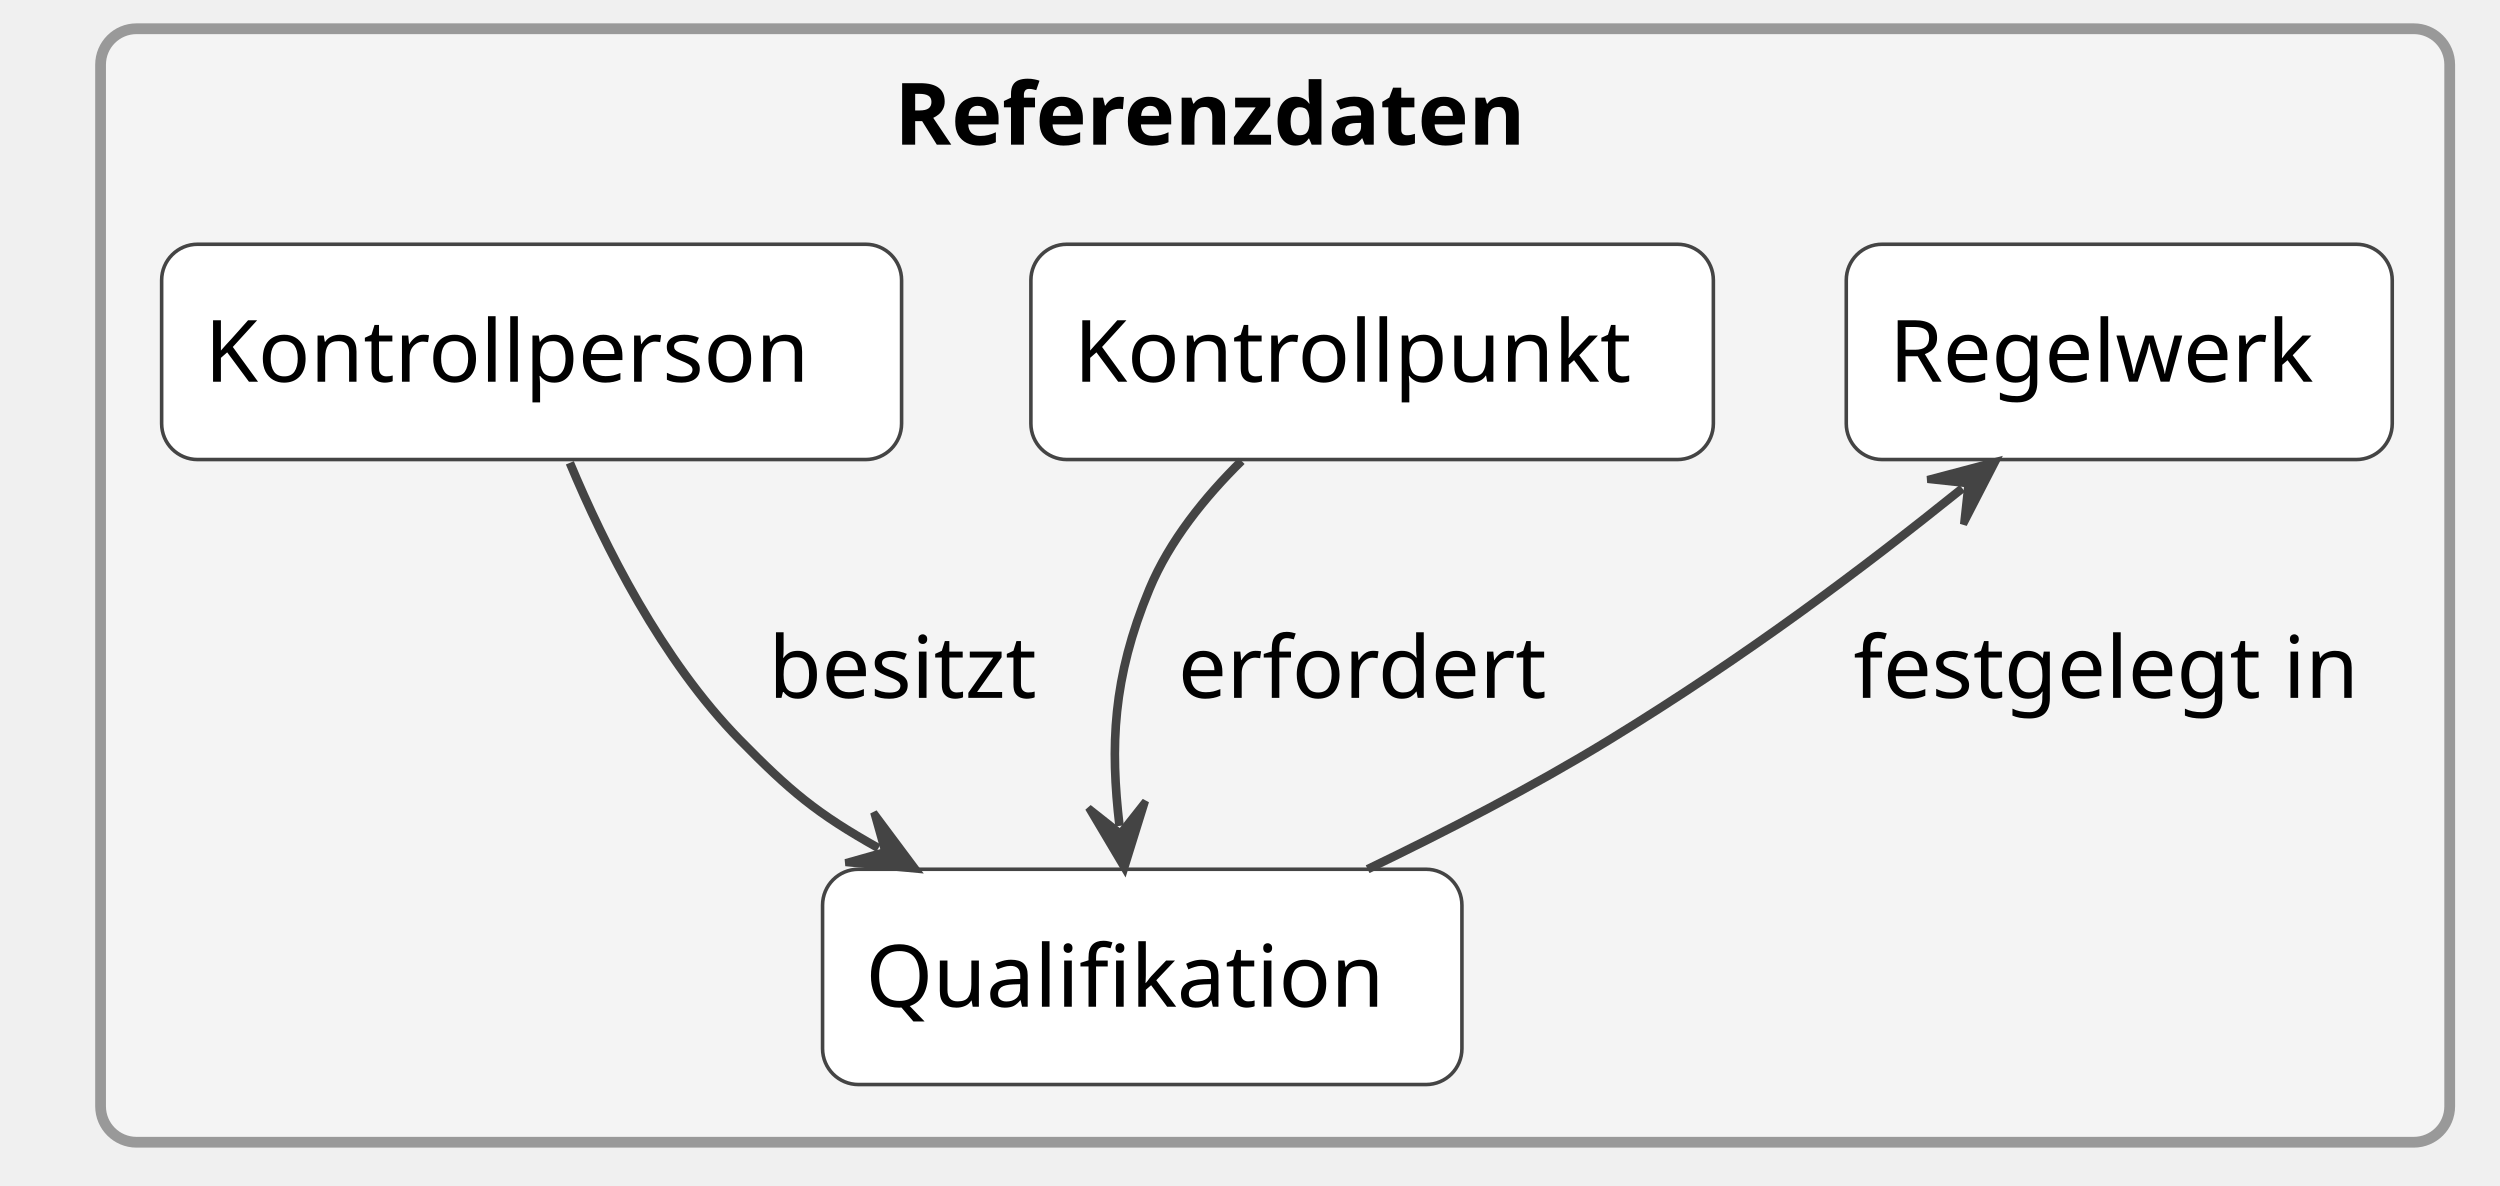
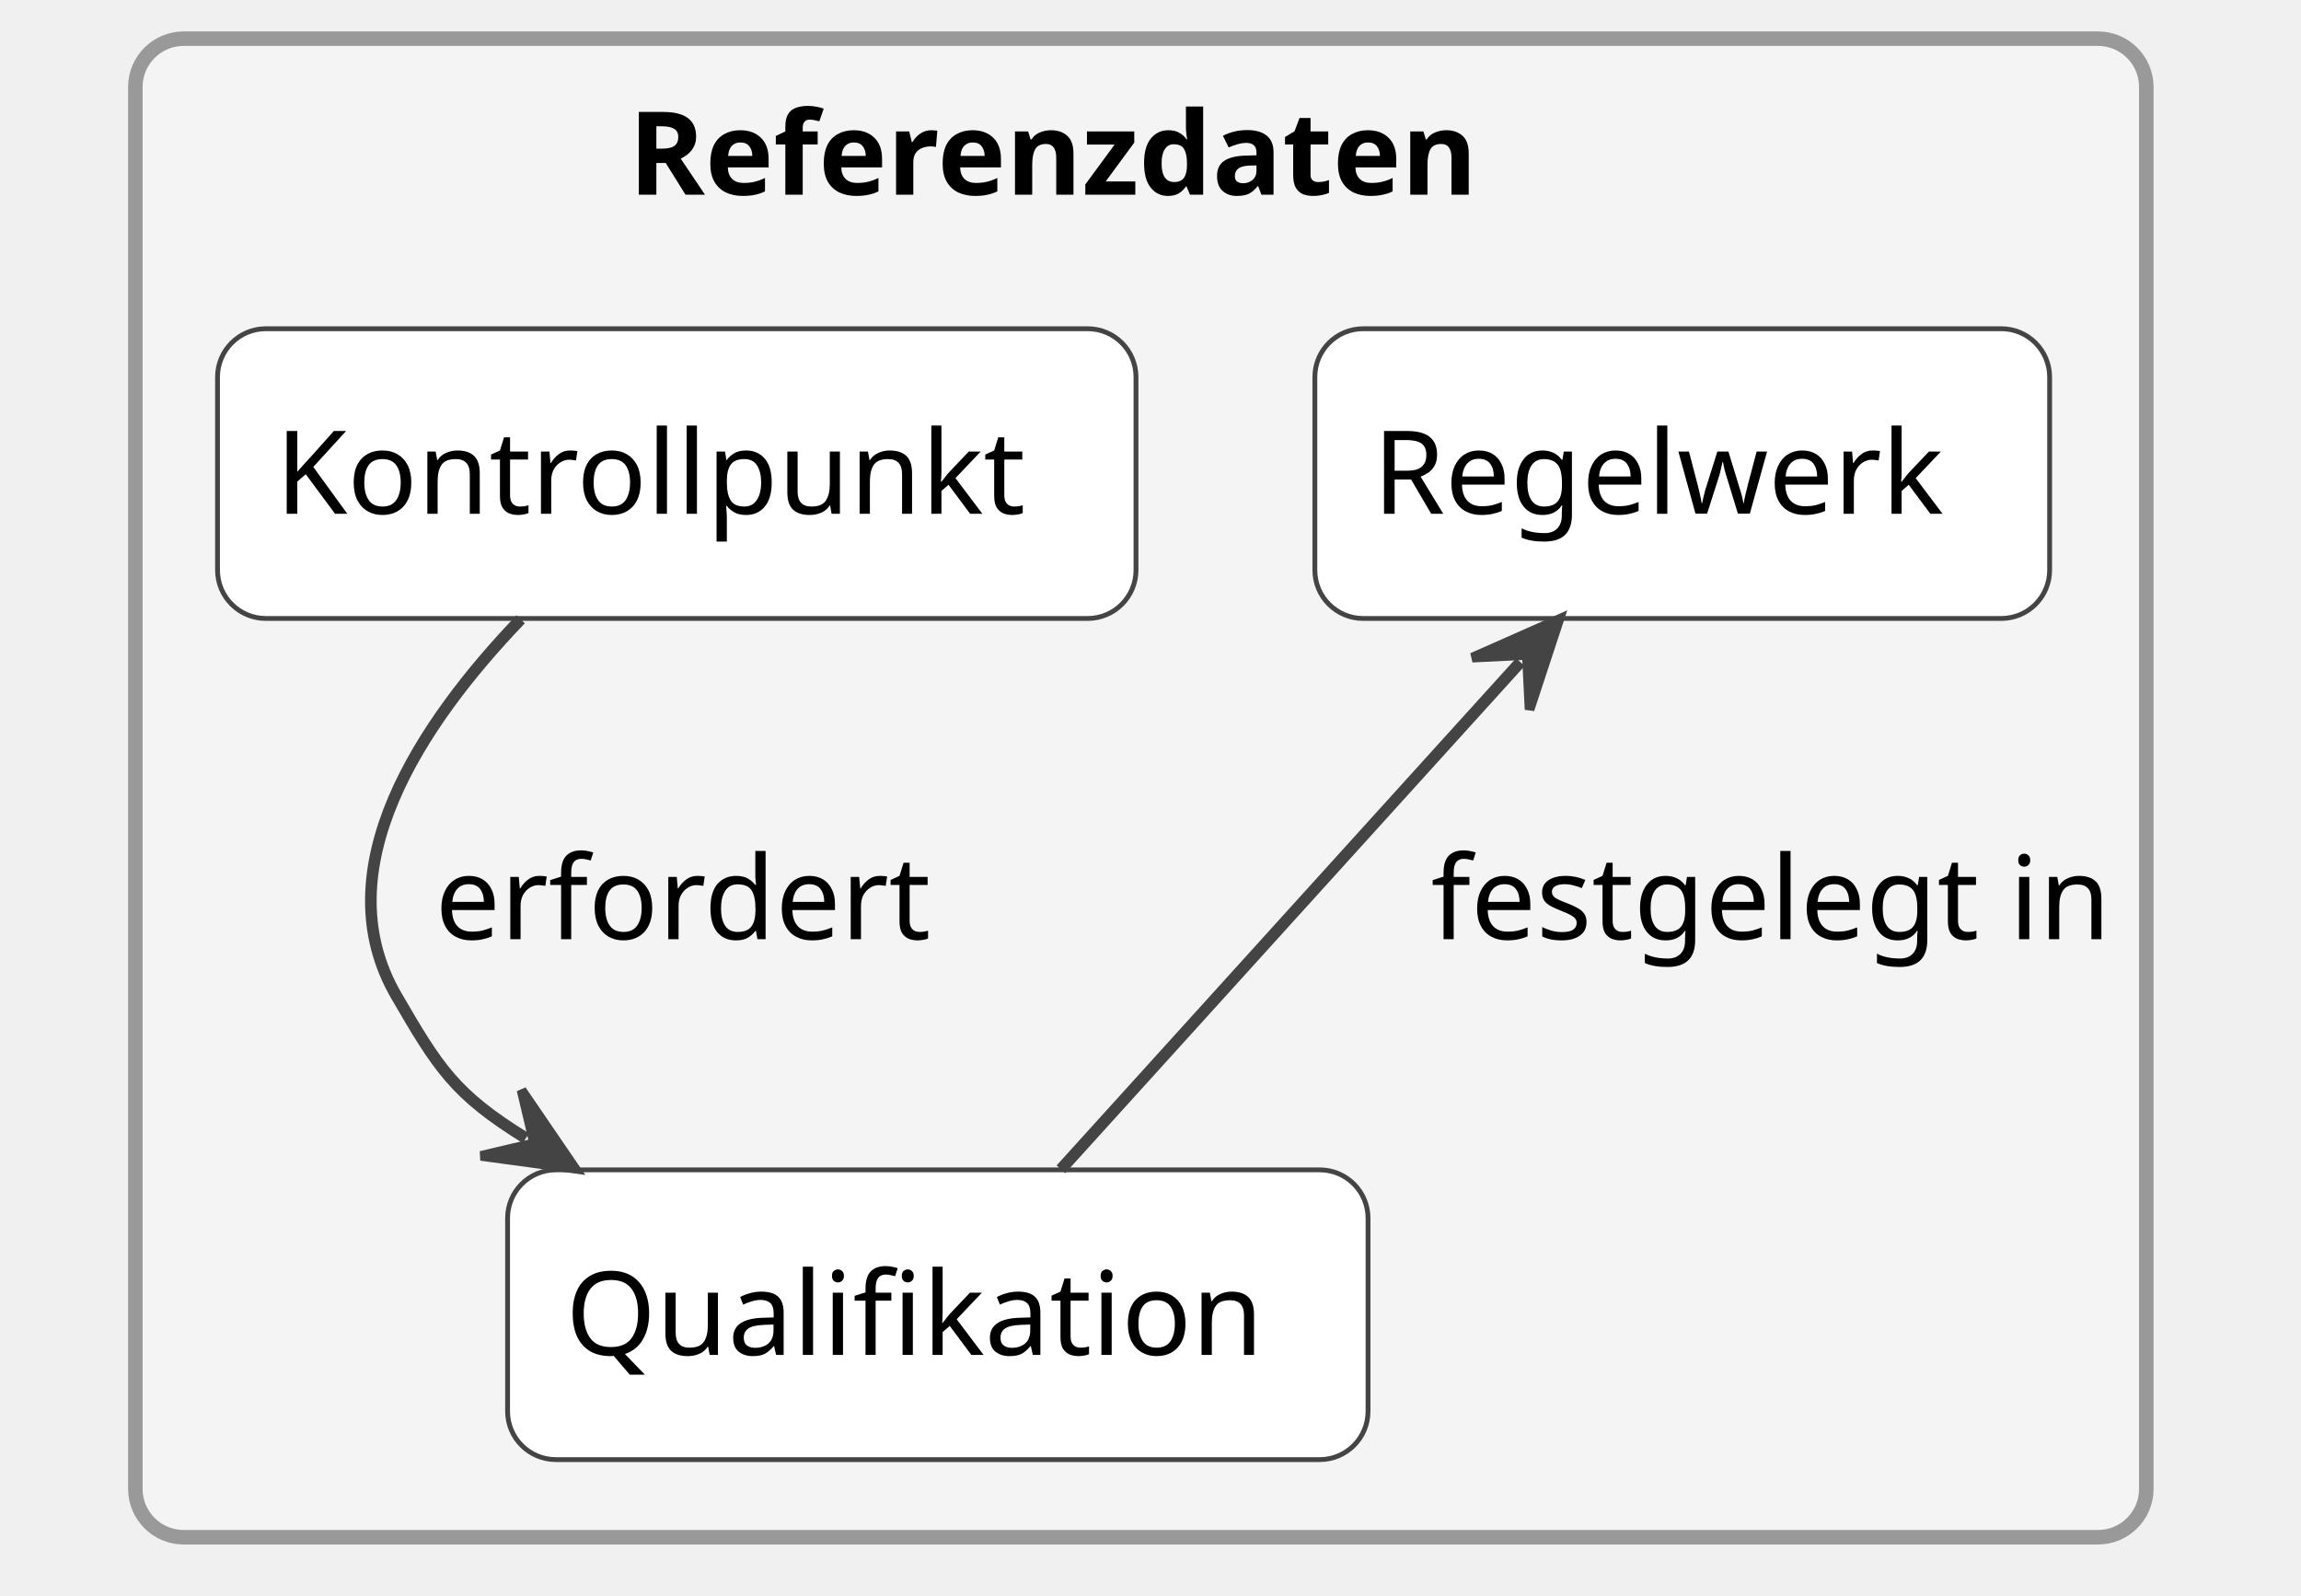
- <svg xmlns="http://www.w3.org/2000/svg" contentStyleType="text/css" height="165px" preserveAspectRatio="none" style="width:348px;height:165px;background:#FFFFFF;" version="1.1" viewBox="0 0 348 165" width="348px" zoomAndPan="magnify">
+ <svg xmlns="http://www.w3.org/2000/svg" contentStyleType="text/css" height="165px" preserveAspectRatio="none" style="width:238px;height:165px;background:#FFFFFF;" version="1.1" viewBox="0 0 238 165" width="238px" zoomAndPan="magnify">
  <defs />
  <g>
    <g id="cluster_REF">
-       <rect fill="#F4F4F4" height="155" rx="5" ry="5" style="stroke:#999999;stroke-width:1.5;" width="327" x="14" y="4" />
-       <text fill="#000000" font-family="sans-serif" font-size="12" font-weight="bold" lengthAdjust="spacing" textLength="106" x="124.5" y="20.139">Referenzdaten</text>
+       <rect fill="#F4F4F4" height="155" rx="5" ry="5" style="stroke:#999999;stroke-width:1.5;" width="208" x="14" y="4" />
+       <text fill="#000000" font-family="sans-serif" font-size="12" font-weight="bold" lengthAdjust="spacing" textLength="106" x="65" y="20.139">Referenzdaten</text>
    </g>
    <g id="elem_RW">
-       <rect codeLine="16" fill="#FFFFFF" height="29.969" id="RW" rx="5" ry="5" style="stroke:#444444;stroke-width:0.5;" width="76" x="257" y="34" />
-       <text fill="#000000" font-family="sans-serif" font-size="12" lengthAdjust="spacing" textLength="64" x="263" y="53.139">Regelwerk</text>
+       <rect codeLine="16" fill="#FFFFFF" height="29.969" id="RW" rx="5" ry="5" style="stroke:#444444;stroke-width:0.5;" width="76" x="136" y="34" />
+       <text fill="#000000" font-family="sans-serif" font-size="12" lengthAdjust="spacing" textLength="64" x="142" y="53.139">Regelwerk</text>
    </g>
    <g id="elem_KP">
-       <rect codeLine="17" fill="#FFFFFF" height="29.969" id="KP" rx="5" ry="5" style="stroke:#444444;stroke-width:0.5;" width="95" x="143.5" y="34" />
-       <text fill="#000000" font-family="sans-serif" font-size="12" lengthAdjust="spacing" textLength="83" x="149.5" y="53.139">Kontrollpunkt</text>
+       <rect codeLine="17" fill="#FFFFFF" height="29.969" id="KP" rx="5" ry="5" style="stroke:#444444;stroke-width:0.5;" width="95" x="22.5" y="34" />
+       <text fill="#000000" font-family="sans-serif" font-size="12" lengthAdjust="spacing" textLength="83" x="28.5" y="53.139">Kontrollpunkt</text>
    </g>
    <g id="elem_QUA">
-       <rect codeLine="18" fill="#FFFFFF" height="29.969" id="QUA" rx="5" ry="5" style="stroke:#444444;stroke-width:0.5;" width="89" x="114.5" y="121" />
-       <text fill="#000000" font-family="sans-serif" font-size="12" lengthAdjust="spacing" textLength="77" x="120.5" y="140.139">Qualifikation</text>
+       <rect codeLine="18" fill="#FFFFFF" height="29.969" id="QUA" rx="5" ry="5" style="stroke:#444444;stroke-width:0.5;" width="89" x="52.5" y="121" />
+       <text fill="#000000" font-family="sans-serif" font-size="12" lengthAdjust="spacing" textLength="77" x="58.5" y="140.139">Qualifikation</text>
    </g>
-     <g id="elem_PER">
-       <rect codeLine="19" fill="#FFFFFF" height="29.969" id="PER" rx="5" ry="5" style="stroke:#444444;stroke-width:0.5;" width="103" x="22.5" y="34" />
-       <text fill="#000000" font-family="sans-serif" font-size="12" lengthAdjust="spacing" textLength="91" x="28.5" y="53.139">Kontrollperson</text>
-     </g>
-     <polygon fill="#444444" points="156.537,120.925,159.458,111.519,155.953,115.959,151.513,112.454,156.537,120.925" style="stroke:#444444;stroke-width:1.0;" />
-     <path d="M172.824,64.16 C167.714,69.189 162.792,75.287 160,82 C154.839,94.406 154.539,103.941 155.836,114.966 " fill="none" style="stroke:#444444;stroke-width:1.2;" />
-     <text fill="#000000" font-family="sans-serif" font-size="12" lengthAdjust="spacing" textLength="56" x="164" y="97.139">erfordert</text>
-     <polygon fill="#444444" points="277.834,64.222,268.313,66.74,273.937,67.353,273.323,72.977,277.834,64.222" style="stroke:#444444;stroke-width:1.0;" />
-     <path d="M273.157,67.98 C259.155,79.228 243.284,91.194 224,103 C213.38,109.502 201.253,115.761 190.373,120.992 " fill="none" style="stroke:#444444;stroke-width:1.2;" />
-     <text fill="#000000" font-family="sans-serif" font-size="12" lengthAdjust="spacing" textLength="79" x="258" y="97.139">festgelegt in</text>
-     <polygon fill="#444444" points="127.512,120.993,121.622,113.1,123.152,118.546,117.706,120.076,127.512,120.993" style="stroke:#444444;stroke-width:1.0;" />
-     <path d="M79.323,64.425 C84.132,75.939 92.125,91.922 103,103 C109.981,110.112 113.645,113.21 122.28,118.056 " fill="none" style="stroke:#444444;stroke-width:1.2;" />
-     <text fill="#000000" font-family="sans-serif" font-size="12" lengthAdjust="spacing" textLength="41" x="107" y="97.139">besitzt</text>
+     <polygon fill="#444444" points="59.499,120.881,53.943,112.749,55.245,118.254,49.739,119.556,59.499,120.881" style="stroke:#444444;stroke-width:1.0;" />
+     <path d="M53.851,64.056 C43.542,74.8 33.419,89.937 41,103 C45.328,110.457 47.013,113.171 54.394,117.729 " fill="none" style="stroke:#444444;stroke-width:1.2;" />
+     <text fill="#000000" font-family="sans-serif" font-size="12" lengthAdjust="spacing" textLength="56" x="45" y="97.139">erfordert</text>
+     <polygon fill="#444444" points="161.285,64.036,152.278,68.021,157.928,67.742,158.207,73.392,161.285,64.036" style="stroke:#444444;stroke-width:1.0;" />
+     <path d="M157.257,68.483 C142.99,84.232 124.008,105.186 109.734,120.943 " fill="none" style="stroke:#444444;stroke-width:1.2;" />
+     <text fill="#000000" font-family="sans-serif" font-size="12" lengthAdjust="spacing" textLength="79" x="148" y="97.139">festgelegt in</text>
  </g>
</svg>
